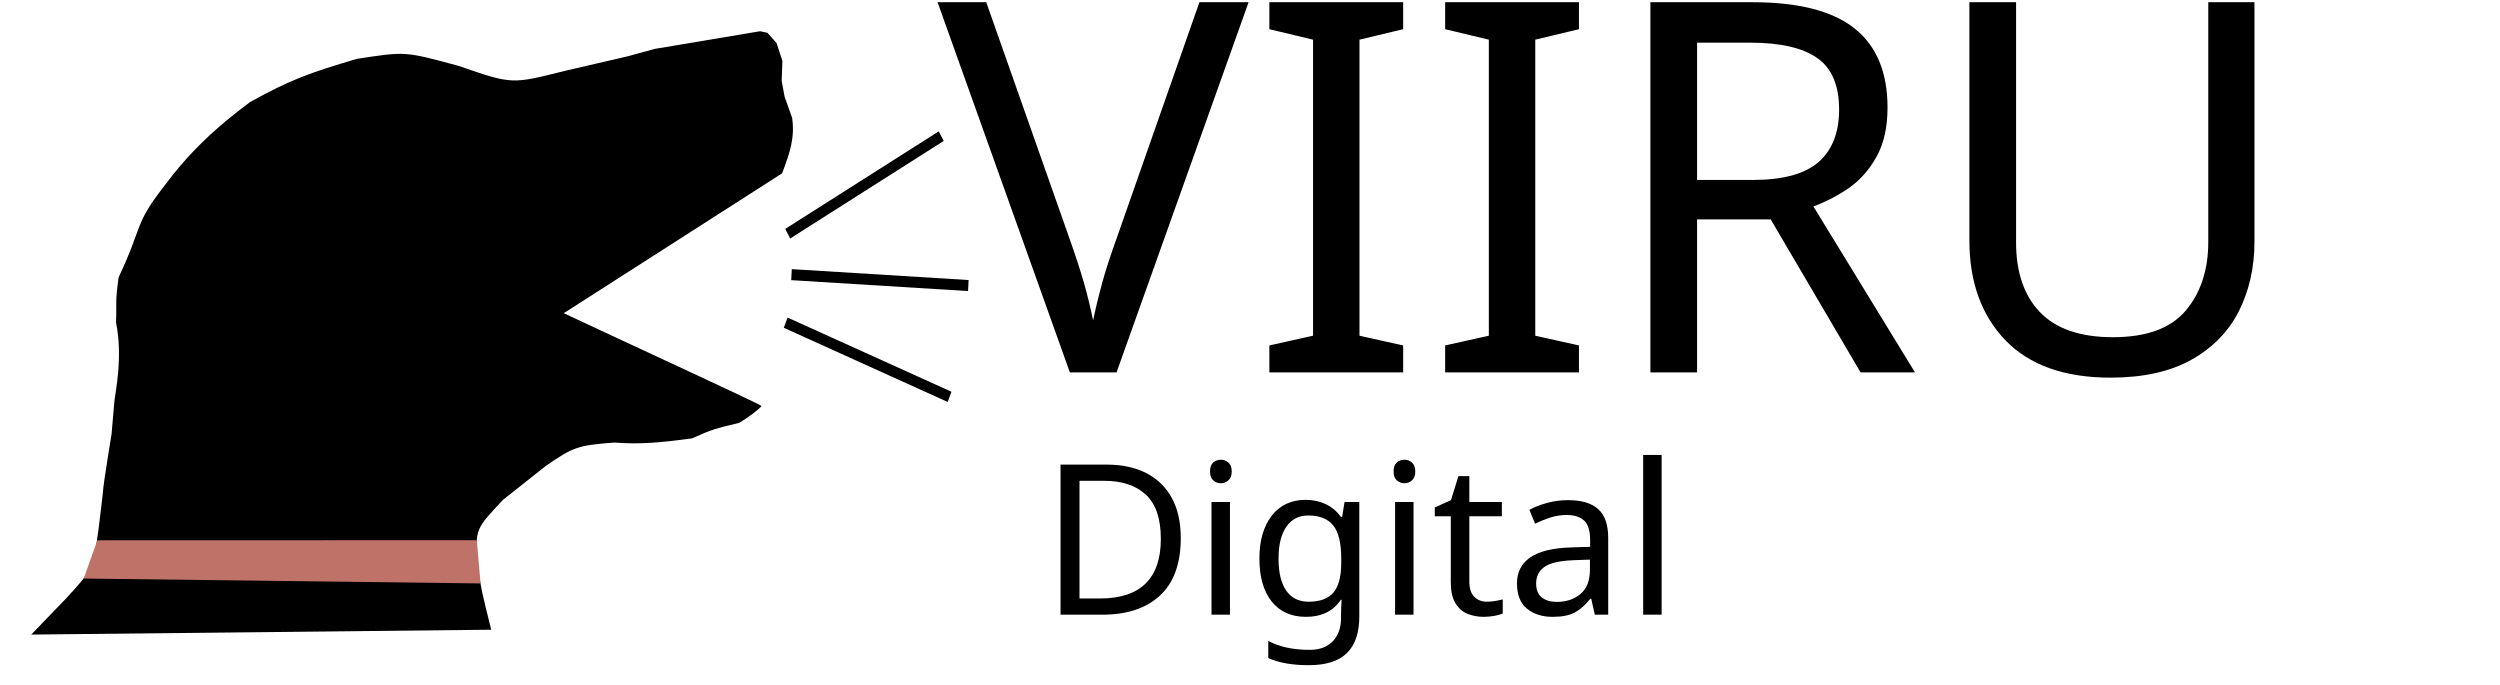
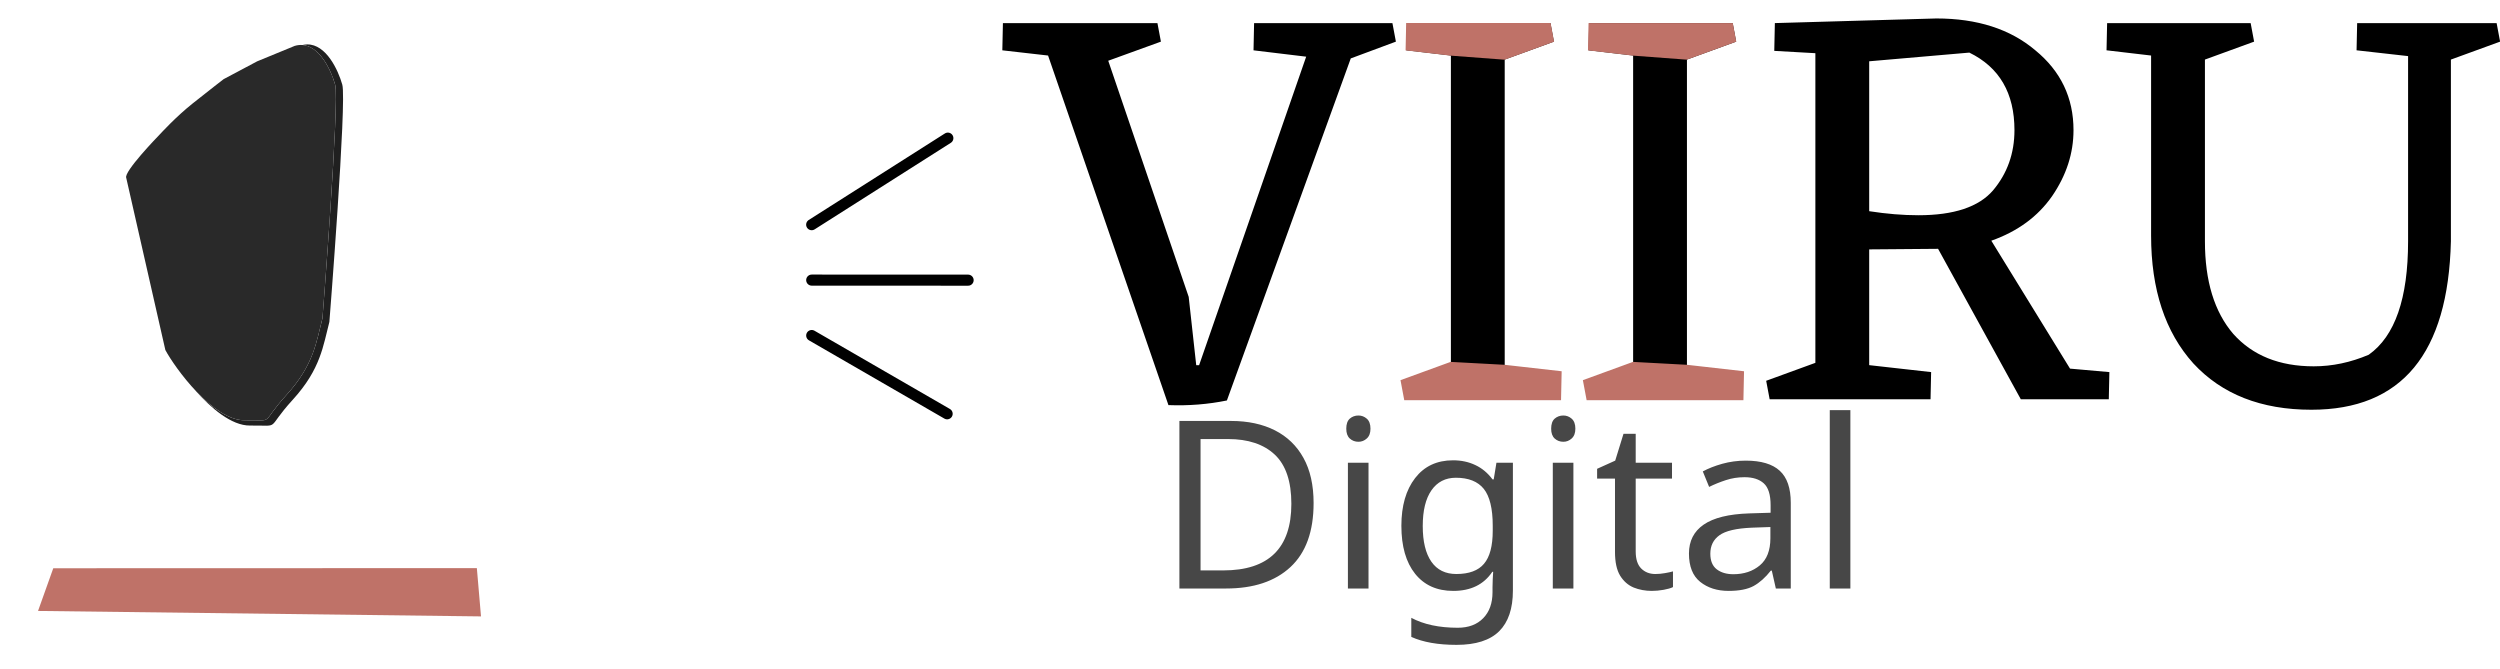
- <svg xmlns="http://www.w3.org/2000/svg" width="400mm" height="413.934" viewBox="0 0 400 109.52">
-   <path d="M36.296 19.24c-3.573 2.962-6.793 6.182-9.838 10.289-5.125 6.544-3.456 6.318-7.472 14.83-.6 4.112-.287 4.183-.421 7.248 1.143 5.596-.134 11.215-.268 12.663l-.44 5.116s-1.304 8.089-1.304 8.49c0 .4-.775 6.702-.775 6.702-.838 6.542-1.243 6.84-5.127 11.092l-5.653 5.862 73.595-.778c-1.44-5.854-1.503-5.805-2.265-10.877-.25-5.3-.196-5.264 4.16-9.915l6.907-5.467c4.322-2.946 4.988-3.241 10.89-3.687 4.296.32 7.305.007 12.426-.665 3.392-1.507 3.567-1.513 7.5-2.473 1.406-.76 3.573-2.445 3.615-2.72-.119-.256-21.084-9.892-31.627-14.837l34.932-22.376c1.261-3.312 2.062-5.685 1.611-8.881l-1.205-3.375-.468-2.527.112-3.203-.933-2.867-1.47-1.637-1.153-.252-16.858 2.827-4.293 1.176-10.062 2.336c-8.502 2.103-8.321 2.238-16.995-.78-8.615-2.316-8.37-2.365-16.32-1.135-7.561 2.228-10.715 3.368-17.103 6.92a93.361 93.361 0 00-3.697 2.9z" />
-   <g transform="translate(-86.67 -103.89) scale(1.4225)">
-     <rect transform="matrix(.844 -.53635 .46162 .88708 0 0)" x="87.118" y="164.03" width="20.461" height="1.213" ry="0" />
-     <rect transform="matrix(.99811 .0615 -.0504 .99873 0 0)" x="155.01" y="93.892" width="19.928" height="1.241" ry="0" />
-     <rect transform="matrix(.91101 .41239 -.34758 .93765 0 0)" x="178.43" y="37.509" width="20.235" height="1.225" ry="0" />
+ <svg xmlns="http://www.w3.org/2000/svg" width="358.33mm" height="362.098" viewBox="0 0 358.33 95.805">
+   <path d="M28.354 14.24c-3.573 2.962-6.793 6.182-9.838 10.289-5.125 6.544-3.456 6.318-7.472 14.83-.6 4.112-.287 4.183-.421 7.248 1.143 5.596-.134 11.215-.268 12.663l-.44 5.116s-1.304 8.089-1.304 8.49c0 .4-.775 6.702-.775 6.702C6.998 86.12 6.16 86.27 3.94 90.919l-3.943 4.877 70.654-.042c-1.441-5.854-1.503-5.805-2.266-10.877-.25-5.3-.195-5.264 4.16-9.915l6.908-5.467c4.322-2.946 4.988-3.241 10.89-3.687 4.296.32 7.304.007 12.425-.665 3.543-1.02 3.754-1.13 7.5-2.473 1.406-.76 3.02-2.31 3.16-2.614.173-.377-.505-.614-.505-.614-.606-.298-1.476-.714-2.549-1.223a915.082 915.082 0 00-3.77-1.772 2615.84 2615.84 0 00-4.625-2.157l-5.114-2.377-5.236-2.431c-1.725-.802-3.41-1.585-4.992-2.322-1.582-.737-3.556-1.728-3.738-2.126s3.724-2.717 3.724-2.717l30.565-19.58c.158-.413.308-.813.45-1.2s.275-.766.398-1.135c.122-.369.235-.73.335-1.087.1-.357.19-.71.265-1.061.075-.352.137-.703.184-1.056a12.043 12.043 0 00-.02-3.341l-1.205-3.376-.469-2.527.112-3.203-.933-2.867-1.47-1.636-1.152-.252-16.859 2.826L92.532 4 82.47 6.335c-8.502 2.102-8.321 2.237-16.995-.78-8.614-2.316-8.37-2.365-16.32-1.135-7.56 2.228-10.715 3.368-17.103 6.92a93.361 93.361 0 00-3.697 2.9z" fill="#212121" style="mix-blend-mode:soft-light" />
+   <path d="M7.635 81.448l60.713-.018.595 6.92-63.492-.782z" fill="#bf7268" />
+   <path d="M116.34 32.203L135.857 19.8" fill="none" stroke="#000" stroke-linecap="round" stroke-linejoin="round" stroke-width="1.589" paint-order="stroke fill markers" />
+   <path d="M116.345 40.148l22.417.009M116.345 48.092l19.41 11.216" fill="none" stroke="#000" stroke-linecap="round" stroke-linejoin="round" stroke-width="1.589" paint-order="stroke fill markers" />
+   <text x="173.723" y="89.353" font-family="Eczar" font-size="33.642" letter-spacing="0" stroke-width=".631" word-spacing="0" style="line-height:1.25" transform="translate(-7.942 -5)">
+     <tspan x="173.723" y="89.353" fill="#474747">Digital</tspan>
+   </text>
+   <g transform="translate(-327.942 -240.53) scale(2.556)" style="shape-inside:url(#rect1156);white-space:pre" aria-label="VIIRU">
+     <path d="M206.58 96.439l-2.531.941-6.946 19.181q-1.59.325-3.278.26l-6.75-19.603-2.565-.292.033-1.526h8.665l.195 1.039-2.954 1.071 4.512 13.242.422 3.83h.162l6.004-17.3-2.953-.356.032-1.526h7.757zM215.83 114.97l-.033 1.525H207.1l-.194-1.038 2.758-1.006V97.217l-2.499-.292.033-1.526h8.049l.195 1.039-2.76 1.006v17.169zM226.05 114.97l-.033 1.525h-8.698l-.194-1.038 2.758-1.006V97.217l-2.499-.292.033-1.526h8.049l.195 1.039-2.76 1.006v17.169zM246.59 114.97l-.033 1.525h-4.933l-4.64-8.438-3.863.032v6.491l3.473.39-.033 1.525h-9.022l-.195-1.038 2.759-1.006V97.087l-2.305-.13.033-1.558 9.055-.26q3.44 0 5.55 1.785 2.142 1.753 2.142 4.48 0 1.947-1.201 3.7-1.2 1.72-3.408 2.498l4.414 7.173zm-13.469-9.023q1.46.227 2.759.227 2.986 0 4.187-1.395 1.2-1.428 1.2-3.376 0-3.115-2.531-4.349l-5.615.487zM268.5 96.439l-2.759 1.006v10.191q-.227 9.445-7.821 9.445-4.22 0-6.621-2.597-2.37-2.629-2.37-7.172V97.218l-2.499-.293.033-1.525h8.049l.194 1.039-2.758 1.006v10.19q0 3.344 1.59 5.194 1.623 1.817 4.511 1.817 1.558 0 3.084-.649 2.207-1.558 2.207-6.361V97.25l-2.889-.325.033-1.525h7.821z" />
  </g>
-   <path d="M15.577 86.448l60.713-.018.595 6.92-63.492-.782z" fill="#bf7268" />
-   <g letter-spacing="0" word-spacing="0">
-     <text transform="translate(-321.59 -238.18) scale(2.556)" font-family="ezcar" font-size="32.456" style="line-height:1.25;shape-inside:url(#rect100);white-space:pre">
-       <tspan x="184.506" y="116.497">
-         <tspan font-family="Eczar">VIIRU</tspan>
-       </tspan>
-     </text>
-     <text x="166.421" y="98.348" font-family="Eczar" font-size="33.642" stroke-width=".631" style="line-height:1.25">
-       <tspan x="166.421" y="98.348">Digital</tspan>
-     </text>
+   <g transform="translate(-298.81 -317.42) scale(2.556)" fill-opacity="0" style="shape-inside:url(#rect100);white-space:pre" aria-label="VIIRU">
+     <path d="M175.67 127.3l3.375.292 2.954-1.071-.195-1.038h-8.666l-.032 1.525z" color="#000" style="font-feature-settings:normal;font-variant-alternates:normal;font-variant-caps:normal;font-variant-east-asian:normal;font-variant-ligatures:normal;font-variant-numeric:normal;font-variant-position:normal;font-variation-settings:normal;inline-size:0;isolation:auto;mix-blend-mode:normal;shape-inside:url(#rect100);shape-margin:0;shape-padding:0;text-decoration-color:#000;text-decoration-line:none;text-decoration-style:solid;text-indent:0;text-orientation:mixed;text-transform:none;white-space:normal" fill="none" />
  </g>
+   <g fill="#bf7268">
+     <path d="M201.55 3.299l-.084 3.922 6.427.752 7.762.584 7.094-2.588-.5-2.67zM227.69 3.302l-.084 3.918 6.42.75 7.752.583 7.086-2.584-.5-2.667z" />
+     <path d="M223.7 53.331l-8.047-.912-7.715-.415-7.05 2.571.497 2.655h22.232zM249.84 53.331l-8.047-.912-7.715-.415-7.05 2.571.497 2.655h22.232z" stroke="#bf7268" stroke-width=".265" />
+   </g>
+   <path d="M44.04 6.365a3.174 3.174 0 00-.691.087c2.523.189 4.122 3.664 4.688 5.678.644 2.29-1.815 33.482-1.815 33.482-.874 3.329-1.2 6.636-5.148 10.985-3.949 4.348-1.494 3.596-6.01 3.643-2.353.025-4.967-2.025-7.127-4.35 2.31 2.63 5.263 5.132 7.894 5.105 4.606-.048 2.103.715 6.13-3.7 4.027-4.416 4.36-7.774 5.25-11.155 0 0 2.509-31.673 1.852-34-.595-2.108-2.31-5.794-5.023-5.774z" fill="#202020" paint-order="stroke fill markers" />
+   <path d="M42.255 6.572l-5.397 2.22-4.803 2.552s-1.98 1.524-4.415 3.463c-2.437 1.94-4.482 4.191-4.791 4.513-.31.323-5.146 5.319-4.755 6.173L23.7 50.167c1.355 2.532 6.848 10.12 11.365 10.073 4.516-.047 2.062.704 6.01-3.644 3.949-4.348 4.275-7.655 5.148-10.985 0 0 2.46-31.19 1.815-33.48-.644-2.292-2.623-6.475-5.782-5.558z" fill="#292929" paint-order="stroke fill markers" />
</svg>
